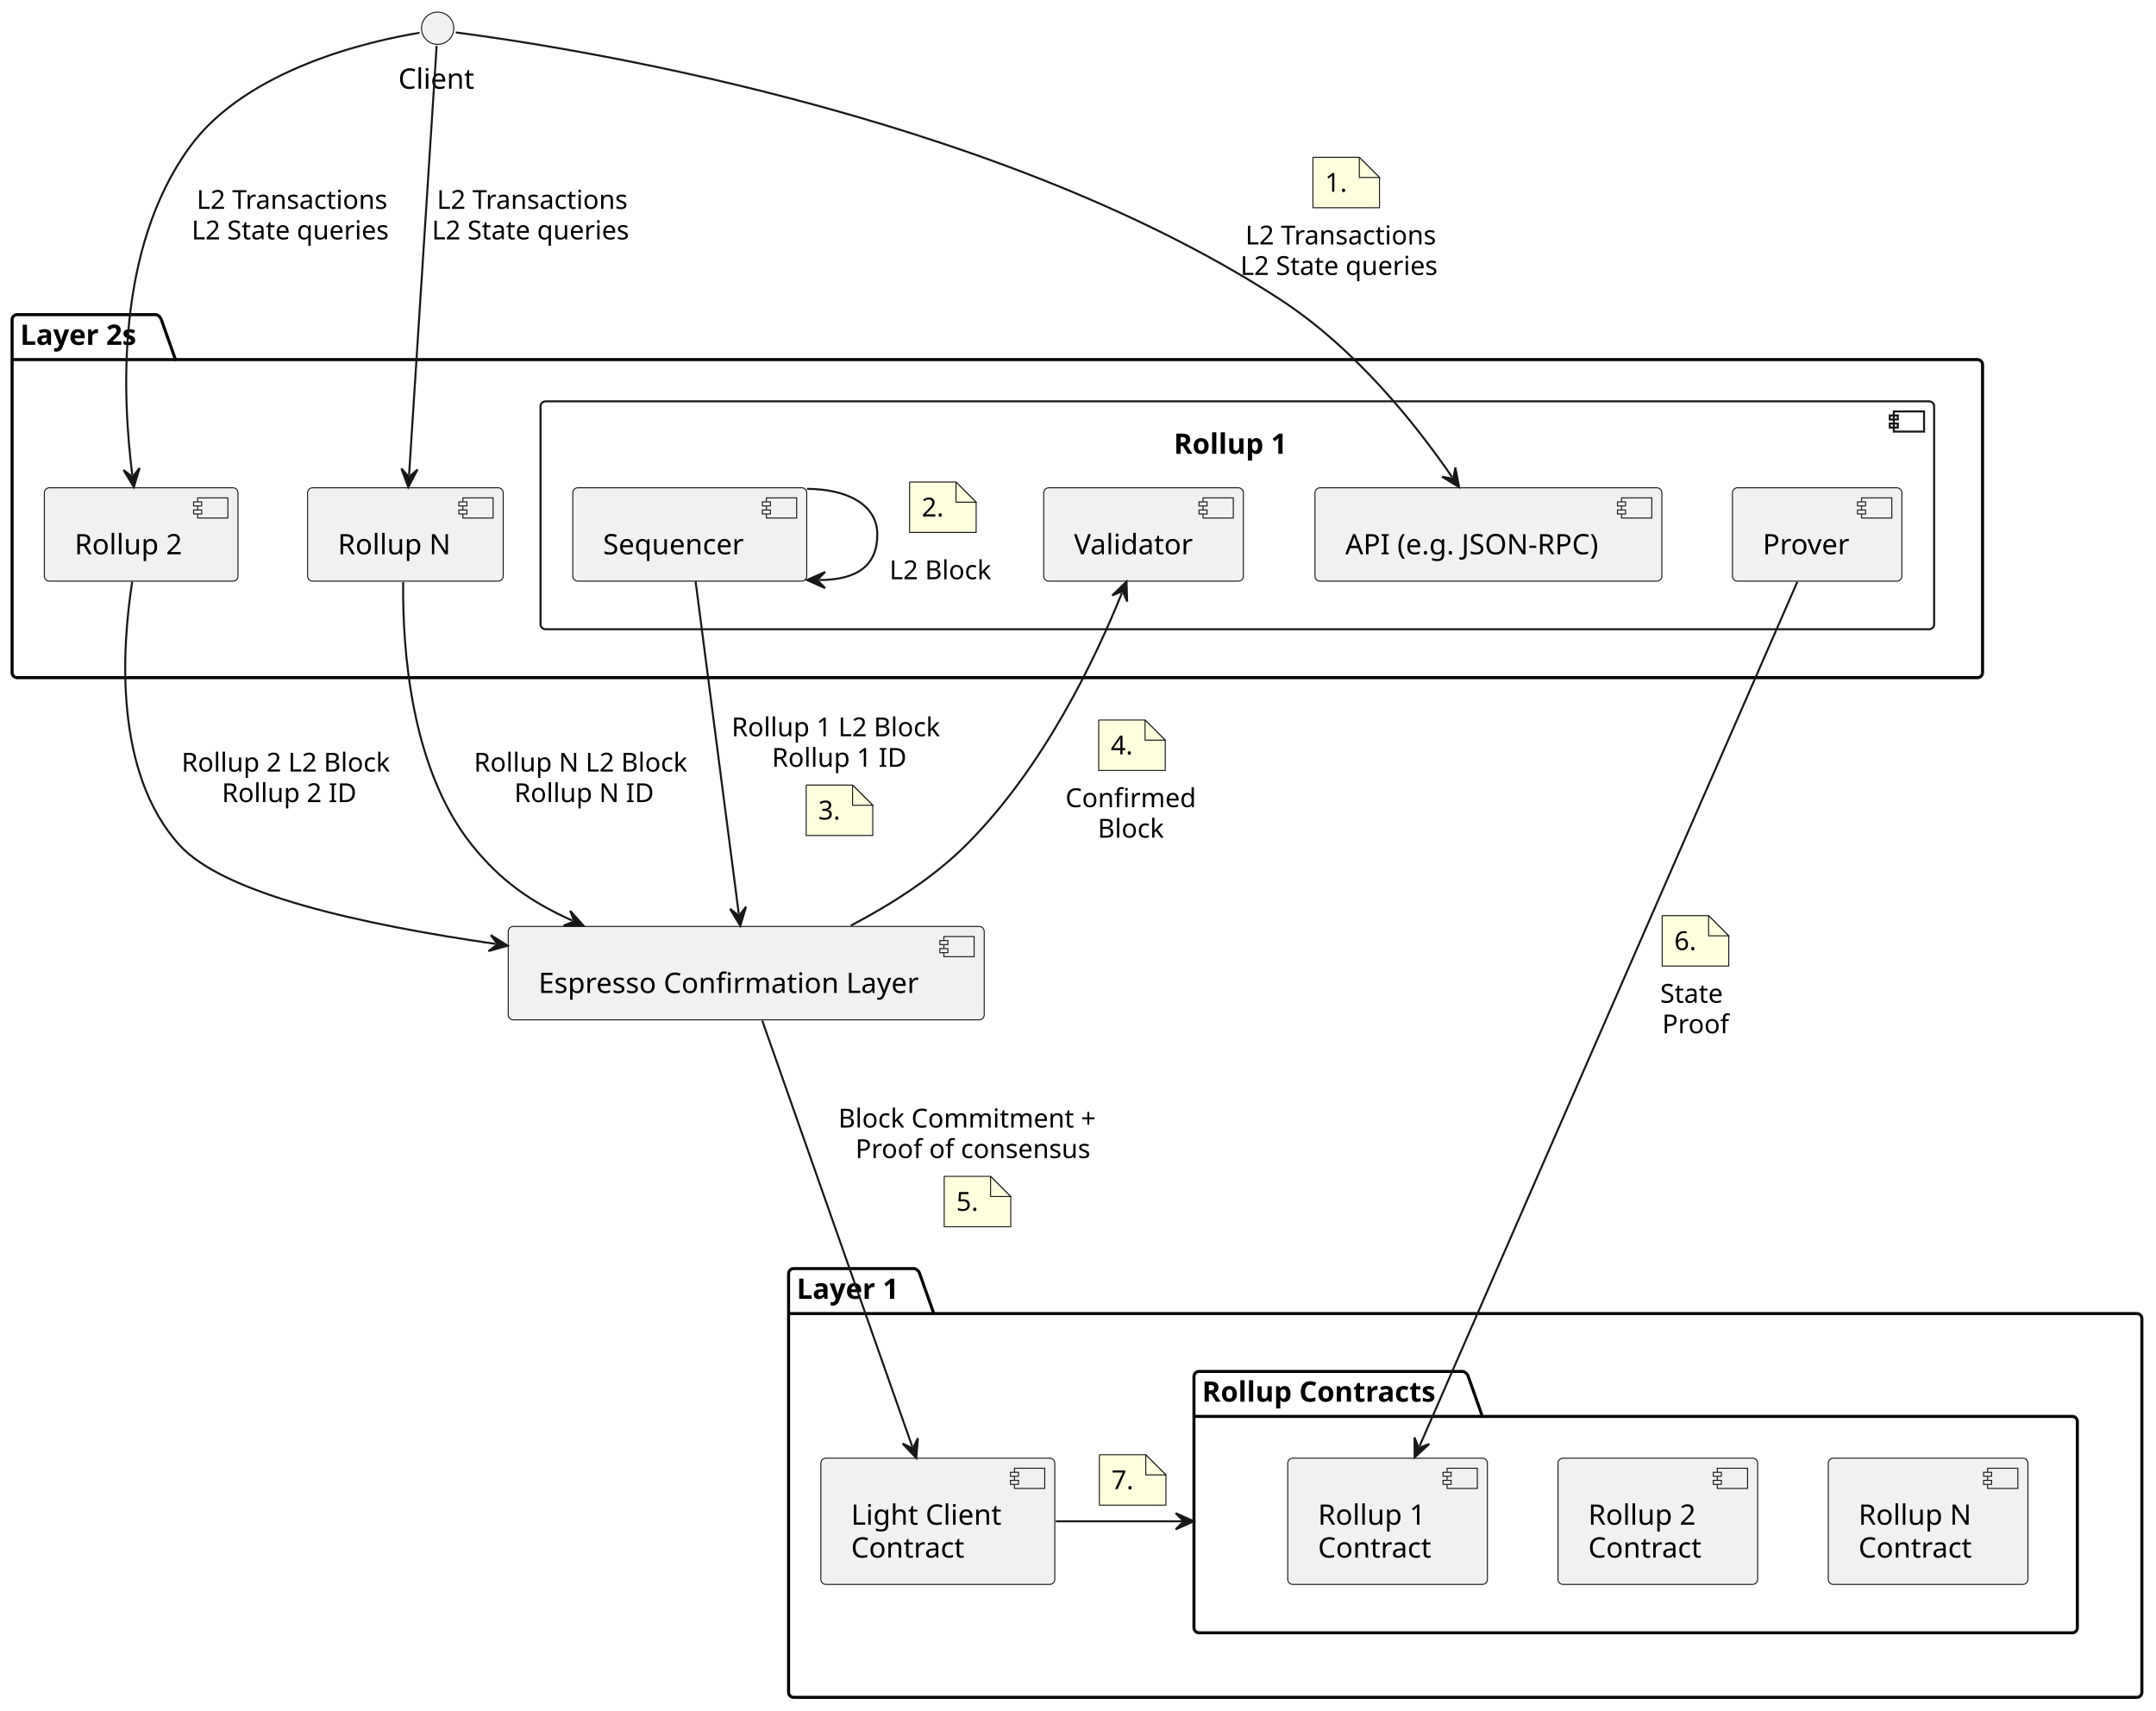
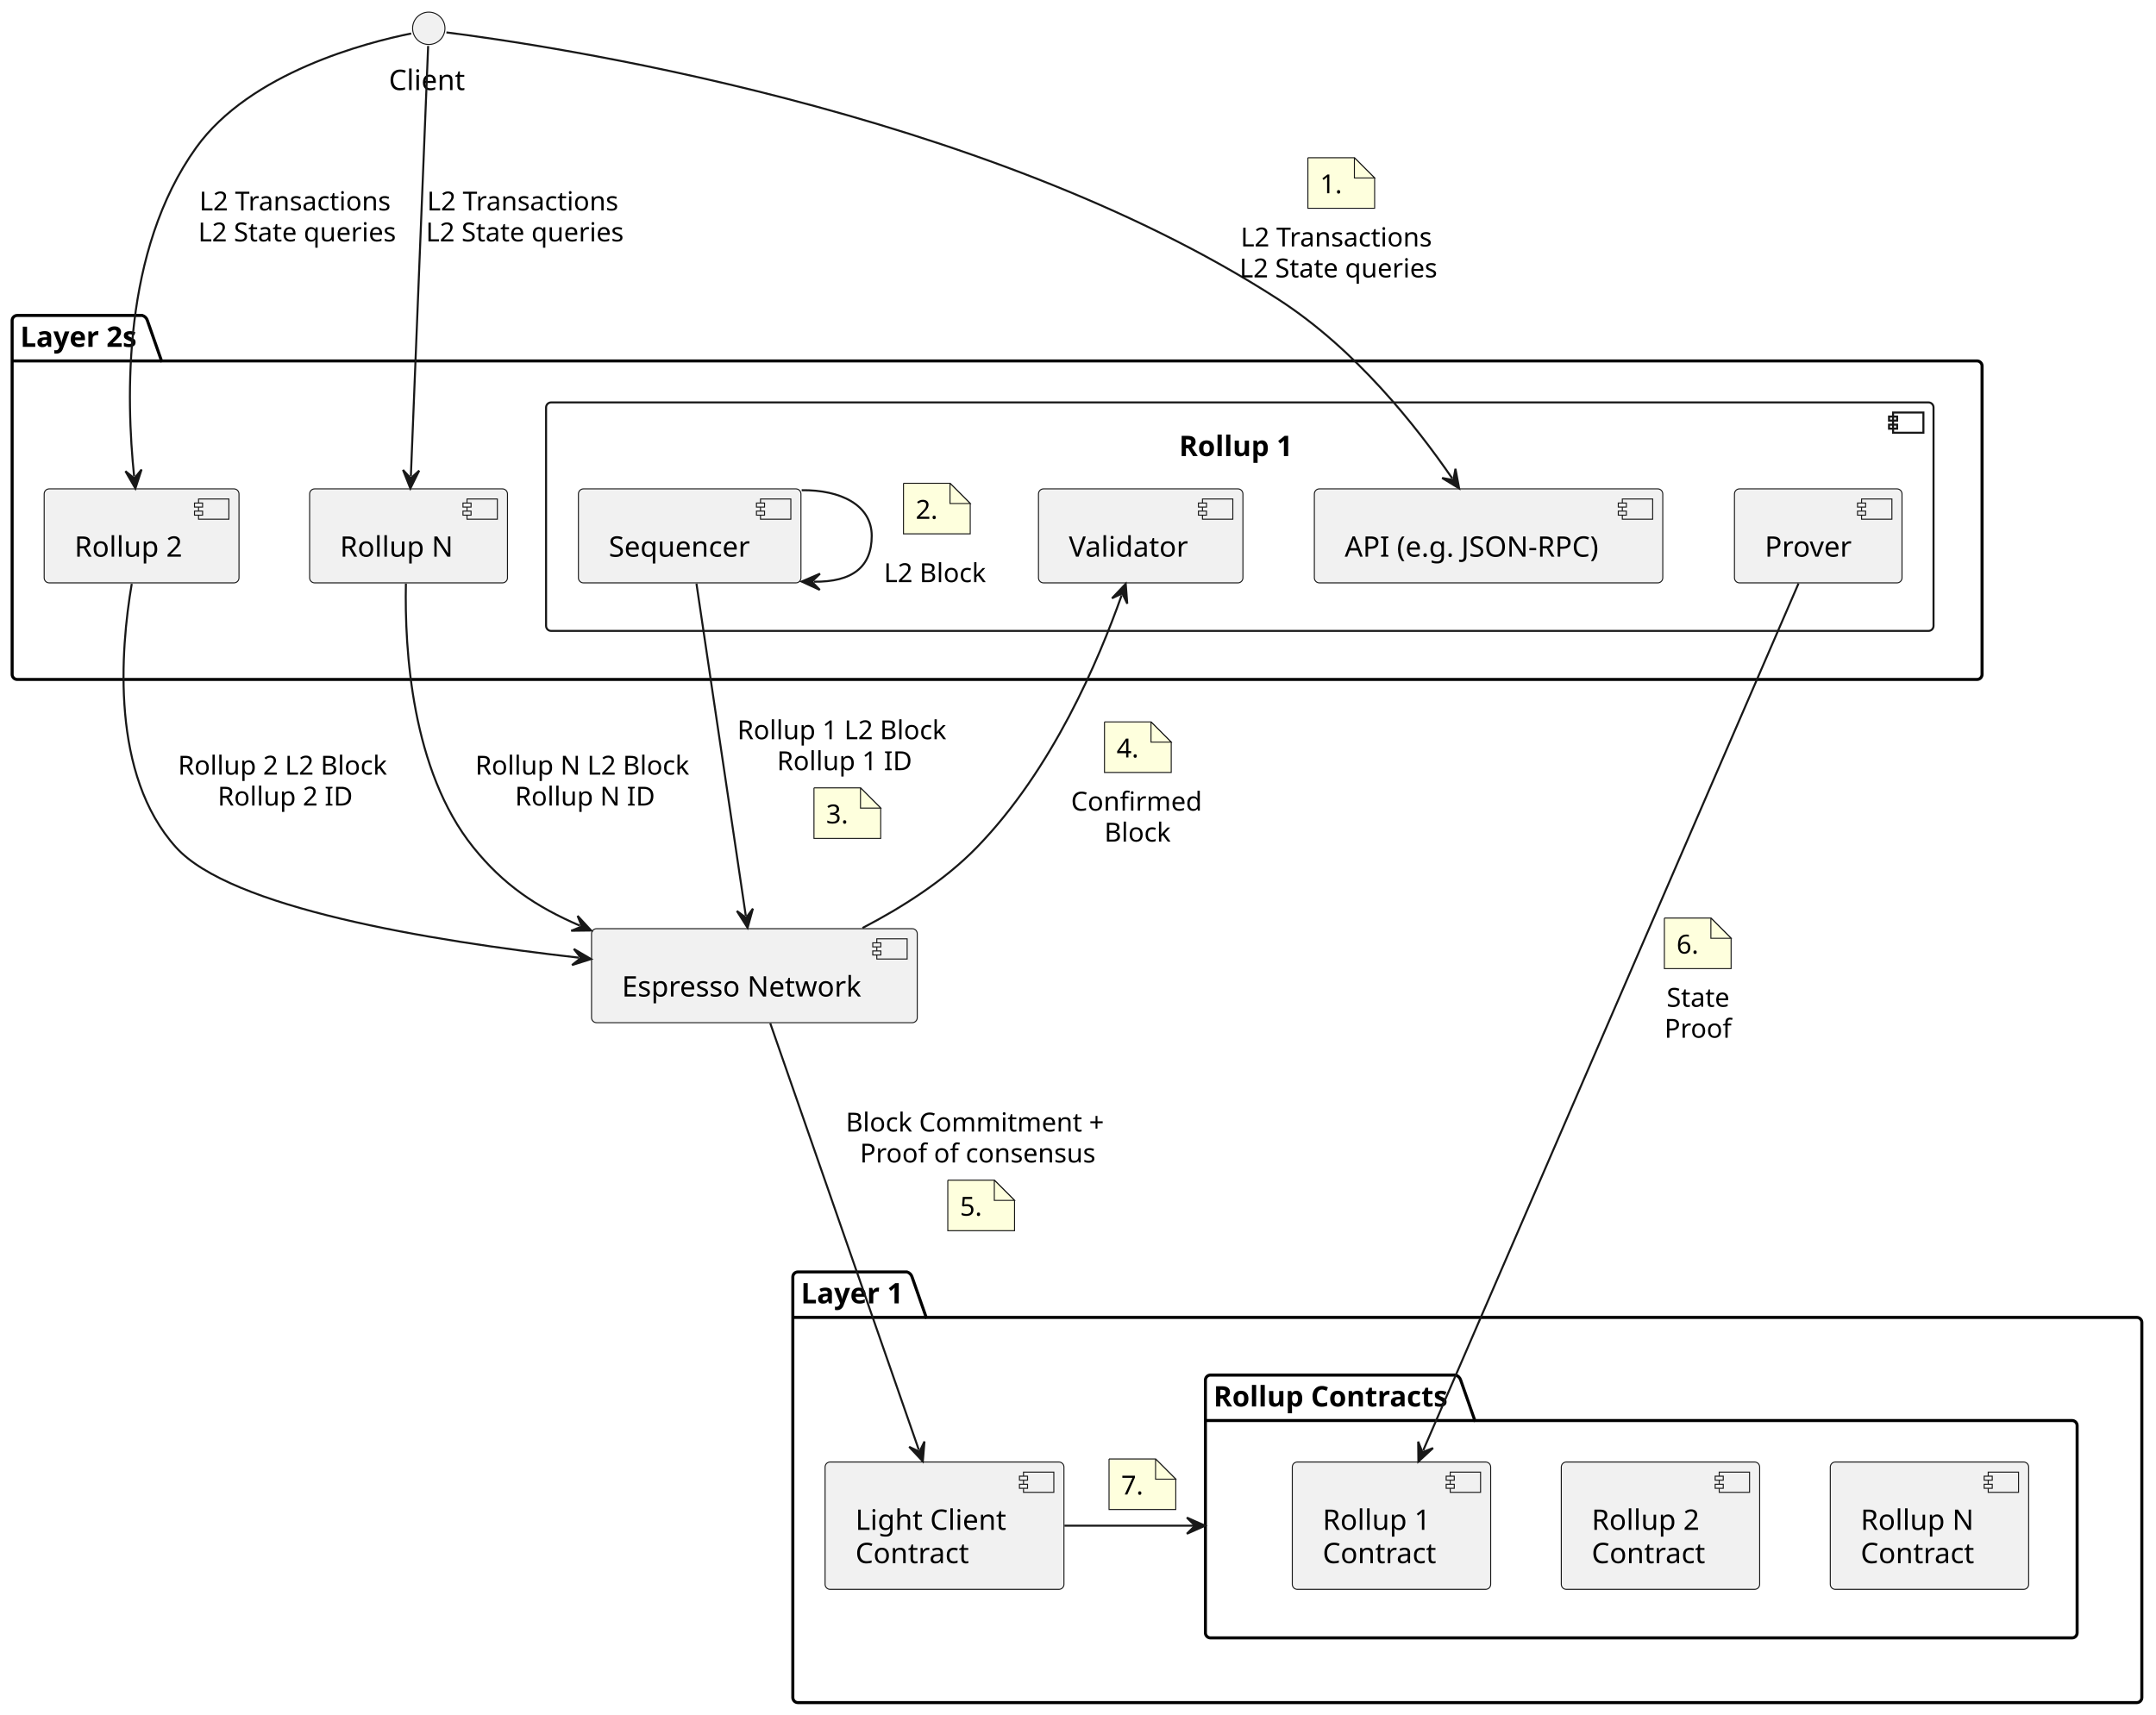
- <svg xmlns="http://www.w3.org/2000/svg" contentStyleType="text/css" height="848px" preserveAspectRatio="none" style="width:1069px;height:848px;background:#FFFFFF;" version="1.1" viewBox="0 0 1069 848" width="1069px" zoomAndPan="magnify">
+ <svg xmlns="http://www.w3.org/2000/svg" contentStyleType="text/css" data-diagram-type="DESCRIPTION" height="848px" preserveAspectRatio="none" style="width:1066px;height:848px;background:#FFFFFF;" version="1.1" viewBox="0 0 1066 848" width="1066px" zoomAndPan="magnify">
  <defs />
  <g>
-     <g id="cluster_L2">
-       <path d="M8.5,156 L77.5,156 A3.75,3.75 0 0 1 80,158.5 L87,178.297 L980.5,178.297 A2.5,2.5 0 0 1 983,180.797 L983,333.5 A2.5,2.5 0 0 1 980.5,336 L8.5,336 A2.5,2.5 0 0 1 6,333.5 L6,158.5 A2.5,2.5 0 0 1 8.5,156 " fill="none" style="stroke:#000000;stroke-width:1.5;" />
-       <line style="stroke:#000000;stroke-width:1.5;" x1="6" x2="87" y1="178.297" y2="178.297" />
-       <text fill="#000000" font-family="sans-serif" font-size="14" font-weight="bold" lengthAdjust="spacing" textLength="68" x="10" y="170.995">Layer 2s</text>
+     <g class="cluster" data-entity="L2" data-source-line="2" data-uid="ent0003" id="cluster_L2">
+       <path d="M8.5,156 L70.367,156 A3.75,3.75 0 0 1 72.867,158.5 L79.867,178.488 L977.5,178.488 A2.5,2.5 0 0 1 980,180.988 L980,333.5 A2.5,2.5 0 0 1 977.5,336 L8.5,336 A2.5,2.5 0 0 1 6,333.5 L6,158.5 A2.5,2.5 0 0 1 8.5,156" fill="none" style="stroke:#000000;stroke-width:1.5;" />
+       <line style="stroke:#000000;stroke-width:1.5;" x1="6" x2="79.867" y1="178.488" y2="178.488" />
+       <text fill="#000000" font-family="sans-serif" font-size="14" font-weight="bold" lengthAdjust="spacing" textLength="60.867" x="10" y="171.535">Layer 2s</text>
    </g>
-     <g id="cluster_L2_1">
-       <rect fill="none" height="113" rx="2.5" ry="2.5" style="stroke:#181818;stroke-width:1.0;" width="691" x="268" y="199" />
-       <rect fill="none" height="10" style="stroke:#181818;stroke-width:1.0;" width="15" x="939" y="204" />
-       <rect fill="none" height="2" style="stroke:#181818;stroke-width:1.0;" width="4" x="937" y="206" />
-       <rect fill="none" height="2" style="stroke:#181818;stroke-width:1.0;" width="4" x="937" y="210" />
-       <text fill="#000000" font-family="sans-serif" font-size="14" font-weight="bold" lengthAdjust="spacing" textLength="63" x="582" y="224.995">Rollup 1</text>
+     <g class="cluster" data-entity="L2_1" data-source-line="3" data-uid="ent0004" id="cluster_L2_1">
+       <rect fill="none" height="113" rx="2.5" ry="2.5" style="stroke:#181818;stroke-width:1;" width="686" x="270" y="199" />
+       <rect fill="none" height="10" style="stroke:#181818;stroke-width:1;" width="15" x="936" y="204" />
+       <rect fill="none" height="2" style="stroke:#181818;stroke-width:1;" width="4" x="934" y="206" />
+       <rect fill="none" height="2" style="stroke:#181818;stroke-width:1;" width="4" x="934" y="210" />
+       <text fill="#000000" font-family="sans-serif" font-size="14" font-weight="bold" lengthAdjust="spacing" textLength="60.026" x="582.987" y="225.535">Rollup 1</text>
    </g>
-     <g id="cluster_L1">
-       <path d="M393.5,629 L453.5,629 A3.75,3.75 0 0 1 456,631.5 L463,651.297 L1059.5,651.297 A2.5,2.5 0 0 1 1062,653.797 L1062,839.09 A2.5,2.5 0 0 1 1059.5,841.59 L393.5,841.59 A2.5,2.5 0 0 1 391,839.09 L391,631.5 A2.5,2.5 0 0 1 393.5,629 " fill="none" style="stroke:#000000;stroke-width:1.5;" />
-       <line style="stroke:#000000;stroke-width:1.5;" x1="391" x2="463" y1="651.297" y2="651.297" />
-       <text fill="#000000" font-family="sans-serif" font-size="14" font-weight="bold" lengthAdjust="spacing" textLength="59" x="395" y="643.995">Layer 1</text>
+     <g class="cluster" data-entity="L1" data-source-line="13" data-uid="ent0011" id="cluster_L1">
+       <path d="M394.5,629 L448.451,629 A3.75,3.75 0 0 1 450.951,631.5 L457.951,651.488 L1056.5,651.488 A2.5,2.5 0 0 1 1059,653.988 L1059,839.48 A2.5,2.5 0 0 1 1056.5,841.98 L394.5,841.98 A2.5,2.5 0 0 1 392,839.48 L392,631.5 A2.5,2.5 0 0 1 394.5,629" fill="none" style="stroke:#000000;stroke-width:1.5;" />
+       <line style="stroke:#000000;stroke-width:1.5;" x1="392" x2="457.951" y1="651.488" y2="651.488" />
+       <text fill="#000000" font-family="sans-serif" font-size="14" font-weight="bold" lengthAdjust="spacing" textLength="52.951" x="396" y="644.535">Layer 1</text>
    </g>
-     <g id="cluster_L2_L1">
-       <path d="M594.5,680 L725.5,680 A3.75,3.75 0 0 1 728,682.5 L735,702.297 L1027.5,702.297 A2.5,2.5 0 0 1 1030,704.797 L1030,807.09 A2.5,2.5 0 0 1 1027.5,809.59 L594.5,809.59 A2.5,2.5 0 0 1 592,807.09 L592,682.5 A2.5,2.5 0 0 1 594.5,680 " fill="none" style="stroke:#000000;stroke-width:1.5;" />
-       <line style="stroke:#000000;stroke-width:1.5;" x1="592" x2="735" y1="702.297" y2="702.297" />
-       <text fill="#000000" font-family="sans-serif" font-size="14" font-weight="bold" lengthAdjust="spacing" textLength="130" x="596" y="694.995">Rollup Contracts</text>
+     <g class="cluster" data-entity="L2_L1" data-source-line="15" data-uid="ent0013" id="cluster_L2_L1">
+       <path d="M598.5,680 L719.71,680 A3.75,3.75 0 0 1 722.21,682.5 L729.21,702.488 L1024.5,702.488 A2.5,2.5 0 0 1 1027,704.988 L1027,807.48 A2.5,2.5 0 0 1 1024.5,809.98 L598.5,809.98 A2.5,2.5 0 0 1 596,807.48 L596,682.5 A2.5,2.5 0 0 1 598.5,680" fill="none" style="stroke:#000000;stroke-width:1.5;" />
+       <line style="stroke:#000000;stroke-width:1.5;" x1="596" x2="729.21" y1="702.488" y2="702.488" />
+       <text fill="#000000" font-family="sans-serif" font-size="14" font-weight="bold" lengthAdjust="spacing" textLength="120.21" x="600" y="695.535">Rollup Contracts</text>
    </g>
-     <g id="elem_L2_2">
-       <rect fill="#F1F1F1" height="46.297" rx="2.5" ry="2.5" style="stroke:#181818;stroke-width:0.5;" width="96" x="22" y="241.85" />
-       <rect fill="#F1F1F1" height="10" style="stroke:#181818;stroke-width:0.5;" width="15" x="98" y="246.85" />
-       <rect fill="#F1F1F1" height="2" style="stroke:#181818;stroke-width:0.5;" width="4" x="96" y="248.85" />
-       <rect fill="#F1F1F1" height="2" style="stroke:#181818;stroke-width:0.5;" width="4" x="96" y="252.85" />
-       <text fill="#000000" font-family="sans-serif" font-size="14" lengthAdjust="spacing" textLength="56" x="37" y="274.845">Rollup 2</text>
+     <g class="entity" data-entity="L2_2" data-source-line="10" data-uid="ent0009" id="entity_L2_2">
+       <rect fill="#F1F1F1" height="46.488" rx="2.5" ry="2.5" style="stroke:#181818;stroke-width:0.5;" width="96.328" x="21.84" y="241.76" />
+       <rect fill="#F1F1F1" height="10" style="stroke:#181818;stroke-width:0.5;" width="15" x="98.168" y="246.76" />
+       <rect fill="#F1F1F1" height="2" style="stroke:#181818;stroke-width:0.5;" width="4" x="96.168" y="248.76" />
+       <rect fill="#F1F1F1" height="2" style="stroke:#181818;stroke-width:0.5;" width="4" x="96.168" y="252.76" />
+       <text fill="#000000" font-family="sans-serif" font-size="14" lengthAdjust="spacing" textLength="56.328" x="36.84" y="275.295">Rollup 2</text>
    </g>
-     <g id="elem_L2_N">
-       <rect fill="#F1F1F1" height="46.297" rx="2.5" ry="2.5" style="stroke:#181818;stroke-width:0.5;" width="97" x="152.5" y="241.85" />
-       <rect fill="#F1F1F1" height="10" style="stroke:#181818;stroke-width:0.5;" width="15" x="229.5" y="246.85" />
-       <rect fill="#F1F1F1" height="2" style="stroke:#181818;stroke-width:0.5;" width="4" x="227.5" y="248.85" />
-       <rect fill="#F1F1F1" height="2" style="stroke:#181818;stroke-width:0.5;" width="4" x="227.5" y="252.85" />
-       <text fill="#000000" font-family="sans-serif" font-size="14" lengthAdjust="spacing" textLength="57" x="167.5" y="274.845">Rollup N</text>
+     <g class="entity" data-entity="L2_N" data-source-line="11" data-uid="ent0010" id="entity_L2_N">
+       <rect fill="#F1F1F1" height="46.488" rx="2.5" ry="2.5" style="stroke:#181818;stroke-width:0.5;" width="97.818" x="153.09" y="241.76" />
+       <rect fill="#F1F1F1" height="10" style="stroke:#181818;stroke-width:0.5;" width="15" x="230.908" y="246.76" />
+       <rect fill="#F1F1F1" height="2" style="stroke:#181818;stroke-width:0.5;" width="4" x="228.908" y="248.76" />
+       <rect fill="#F1F1F1" height="2" style="stroke:#181818;stroke-width:0.5;" width="4" x="228.908" y="252.76" />
+       <text fill="#000000" font-family="sans-serif" font-size="14" lengthAdjust="spacing" textLength="57.818" x="168.09" y="275.295">Rollup N</text>
    </g>
-     <g id="elem_L2_1_RPC">
-       <rect fill="#F1F1F1" height="46.297" rx="2.5" ry="2.5" style="stroke:#181818;stroke-width:0.5;" width="172" x="652" y="241.85" />
-       <rect fill="#F1F1F1" height="10" style="stroke:#181818;stroke-width:0.5;" width="15" x="804" y="246.85" />
-       <rect fill="#F1F1F1" height="2" style="stroke:#181818;stroke-width:0.5;" width="4" x="802" y="248.85" />
-       <rect fill="#F1F1F1" height="2" style="stroke:#181818;stroke-width:0.5;" width="4" x="802" y="252.85" />
-       <text fill="#000000" font-family="sans-serif" font-size="14" lengthAdjust="spacing" textLength="132" x="667" y="274.845">API (e.g. JSON-RPC)</text>
+     <g class="entity" data-entity="L2_1_RPC" data-source-line="4" data-uid="ent0005" id="entity_L2_1_RPC">
+       <rect fill="#F1F1F1" height="46.488" rx="2.5" ry="2.5" style="stroke:#181818;stroke-width:0.5;" width="172.275" x="649.86" y="241.76" />
+       <rect fill="#F1F1F1" height="10" style="stroke:#181818;stroke-width:0.5;" width="15" x="802.135" y="246.76" />
+       <rect fill="#F1F1F1" height="2" style="stroke:#181818;stroke-width:0.5;" width="4" x="800.135" y="248.76" />
+       <rect fill="#F1F1F1" height="2" style="stroke:#181818;stroke-width:0.5;" width="4" x="800.135" y="252.76" />
+       <text fill="#000000" font-family="sans-serif" font-size="14" lengthAdjust="spacing" textLength="132.275" x="664.86" y="275.295">API (e.g. JSON-RPC)</text>
    </g>
-     <g id="elem_L2_Seq">
-       <rect fill="#F1F1F1" height="46.297" rx="2.5" ry="2.5" style="stroke:#181818;stroke-width:0.5;" width="116" x="284" y="241.85" />
-       <rect fill="#F1F1F1" height="10" style="stroke:#181818;stroke-width:0.5;" width="15" x="380" y="246.85" />
-       <rect fill="#F1F1F1" height="2" style="stroke:#181818;stroke-width:0.5;" width="4" x="378" y="248.85" />
-       <rect fill="#F1F1F1" height="2" style="stroke:#181818;stroke-width:0.5;" width="4" x="378" y="252.85" />
-       <text fill="#000000" font-family="sans-serif" font-size="14" lengthAdjust="spacing" textLength="76" x="299" y="274.845">Sequencer</text>
+     <g class="entity" data-entity="L2_Seq" data-source-line="5" data-uid="ent0006" id="entity_L2_Seq">
+       <rect fill="#F1F1F1" height="46.488" rx="2.5" ry="2.5" style="stroke:#181818;stroke-width:0.5;" width="110.027" x="285.99" y="241.76" />
+       <rect fill="#F1F1F1" height="10" style="stroke:#181818;stroke-width:0.5;" width="15" x="376.017" y="246.76" />
+       <rect fill="#F1F1F1" height="2" style="stroke:#181818;stroke-width:0.5;" width="4" x="374.017" y="248.76" />
+       <rect fill="#F1F1F1" height="2" style="stroke:#181818;stroke-width:0.5;" width="4" x="374.017" y="252.76" />
+       <text fill="#000000" font-family="sans-serif" font-size="14" lengthAdjust="spacing" textLength="70.027" x="300.99" y="275.295">Sequencer</text>
    </g>
-     <g id="elem_L2_1_Val">
-       <rect fill="#F1F1F1" height="46.297" rx="2.5" ry="2.5" style="stroke:#181818;stroke-width:0.5;" width="99" x="517.5" y="241.85" />
-       <rect fill="#F1F1F1" height="10" style="stroke:#181818;stroke-width:0.5;" width="15" x="596.5" y="246.85" />
-       <rect fill="#F1F1F1" height="2" style="stroke:#181818;stroke-width:0.5;" width="4" x="594.5" y="248.85" />
-       <rect fill="#F1F1F1" height="2" style="stroke:#181818;stroke-width:0.5;" width="4" x="594.5" y="252.85" />
-       <text fill="#000000" font-family="sans-serif" font-size="14" lengthAdjust="spacing" textLength="59" x="532.5" y="274.845">Validator</text>
+     <g class="entity" data-entity="L2_1_Val" data-source-line="6" data-uid="ent0007" id="entity_L2_1_Val">
+       <rect fill="#F1F1F1" height="46.488" rx="2.5" ry="2.5" style="stroke:#181818;stroke-width:0.5;" width="101.086" x="513.46" y="241.76" />
+       <rect fill="#F1F1F1" height="10" style="stroke:#181818;stroke-width:0.5;" width="15" x="594.546" y="246.76" />
+       <rect fill="#F1F1F1" height="2" style="stroke:#181818;stroke-width:0.5;" width="4" x="592.546" y="248.76" />
+       <rect fill="#F1F1F1" height="2" style="stroke:#181818;stroke-width:0.5;" width="4" x="592.546" y="252.76" />
+       <text fill="#000000" font-family="sans-serif" font-size="14" lengthAdjust="spacing" textLength="61.086" x="528.46" y="275.295">Validator</text>
    </g>
-     <g id="elem_L2_1_Prover">
-       <rect fill="#F1F1F1" height="46.297" rx="2.5" ry="2.5" style="stroke:#181818;stroke-width:0.5;" width="84" x="859" y="241.85" />
-       <rect fill="#F1F1F1" height="10" style="stroke:#181818;stroke-width:0.5;" width="15" x="923" y="246.85" />
-       <rect fill="#F1F1F1" height="2" style="stroke:#181818;stroke-width:0.5;" width="4" x="921" y="248.85" />
-       <rect fill="#F1F1F1" height="2" style="stroke:#181818;stroke-width:0.5;" width="4" x="921" y="252.85" />
-       <text fill="#000000" font-family="sans-serif" font-size="14" lengthAdjust="spacing" textLength="44" x="874" y="274.845">Prover</text>
+     <g class="entity" data-entity="L2_1_Prover" data-source-line="7" data-uid="ent0008" id="entity_L2_1_Prover">
+       <rect fill="#F1F1F1" height="46.488" rx="2.5" ry="2.5" style="stroke:#181818;stroke-width:0.5;" width="82.841" x="857.58" y="241.76" />
+       <rect fill="#F1F1F1" height="10" style="stroke:#181818;stroke-width:0.5;" width="15" x="920.421" y="246.76" />
+       <rect fill="#F1F1F1" height="2" style="stroke:#181818;stroke-width:0.5;" width="4" x="918.421" y="248.76" />
+       <rect fill="#F1F1F1" height="2" style="stroke:#181818;stroke-width:0.5;" width="4" x="918.421" y="252.76" />
+       <text fill="#000000" font-family="sans-serif" font-size="14" lengthAdjust="spacing" textLength="42.841" x="872.58" y="275.295">Prover</text>
    </g>
-     <g id="elem_LC">
-       <rect fill="#F1F1F1" height="62.594" rx="2.5" ry="2.5" style="stroke:#181818;stroke-width:0.5;" width="116" x="407" y="723" />
-       <rect fill="#F1F1F1" height="10" style="stroke:#181818;stroke-width:0.5;" width="15" x="503" y="728" />
-       <rect fill="#F1F1F1" height="2" style="stroke:#181818;stroke-width:0.5;" width="4" x="501" y="730" />
-       <rect fill="#F1F1F1" height="2" style="stroke:#181818;stroke-width:0.5;" width="4" x="501" y="734" />
-       <text fill="#000000" font-family="sans-serif" font-size="14" lengthAdjust="spacing" textLength="76" x="422" y="755.995">Light Client</text>
-       <text fill="#000000" font-family="sans-serif" font-size="14" lengthAdjust="spacing" textLength="59" x="422" y="772.292">Contract</text>
+     <g class="entity" data-entity="LC" data-source-line="14" data-uid="ent0012" id="entity_LC">
+       <rect fill="#F1F1F1" height="62.977" rx="2.5" ry="2.5" style="stroke:#181818;stroke-width:0.5;" width="118.101" x="407.95" y="723" />
+       <rect fill="#F1F1F1" height="10" style="stroke:#181818;stroke-width:0.5;" width="15" x="506.051" y="728" />
+       <rect fill="#F1F1F1" height="2" style="stroke:#181818;stroke-width:0.5;" width="4" x="504.051" y="730" />
+       <rect fill="#F1F1F1" height="2" style="stroke:#181818;stroke-width:0.5;" width="4" x="504.051" y="734" />
+       <text fill="#000000" font-family="sans-serif" font-size="14" lengthAdjust="spacing" textLength="78.101" x="422.95" y="756.535">Light Client</text>
+       <text fill="#000000" font-family="sans-serif" font-size="14" lengthAdjust="spacing" textLength="58.078" x="422.95" y="773.023">Contract</text>
    </g>
-     <g id="elem_L2_1_L1">
-       <rect fill="#F1F1F1" height="62.594" rx="2.5" ry="2.5" style="stroke:#181818;stroke-width:0.5;" width="99" x="638.5" y="723" />
-       <rect fill="#F1F1F1" height="10" style="stroke:#181818;stroke-width:0.5;" width="15" x="717.5" y="728" />
-       <rect fill="#F1F1F1" height="2" style="stroke:#181818;stroke-width:0.5;" width="4" x="715.5" y="730" />
-       <rect fill="#F1F1F1" height="2" style="stroke:#181818;stroke-width:0.5;" width="4" x="715.5" y="734" />
-       <text fill="#000000" font-family="sans-serif" font-size="14" lengthAdjust="spacing" textLength="56" x="653.5" y="755.995">Rollup 1</text>
-       <text fill="#000000" font-family="sans-serif" font-size="14" lengthAdjust="spacing" textLength="59" x="653.5" y="772.292">Contract</text>
+     <g class="entity" data-entity="L2_1_L1" data-source-line="16" data-uid="ent0014" id="entity_L2_1_L1">
+       <rect fill="#F1F1F1" height="62.977" rx="2.5" ry="2.5" style="stroke:#181818;stroke-width:0.5;" width="98.078" x="638.96" y="723" />
+       <rect fill="#F1F1F1" height="10" style="stroke:#181818;stroke-width:0.5;" width="15" x="717.038" y="728" />
+       <rect fill="#F1F1F1" height="2" style="stroke:#181818;stroke-width:0.5;" width="4" x="715.038" y="730" />
+       <rect fill="#F1F1F1" height="2" style="stroke:#181818;stroke-width:0.5;" width="4" x="715.038" y="734" />
+       <text fill="#000000" font-family="sans-serif" font-size="14" lengthAdjust="spacing" textLength="56.328" x="653.96" y="756.535">Rollup 1</text>
+       <text fill="#000000" font-family="sans-serif" font-size="14" lengthAdjust="spacing" textLength="58.078" x="653.96" y="773.023">Contract</text>
    </g>
-     <g id="elem_L2_2_L1">
-       <rect fill="#F1F1F1" height="62.594" rx="2.5" ry="2.5" style="stroke:#181818;stroke-width:0.5;" width="99" x="772.5" y="723" />
-       <rect fill="#F1F1F1" height="10" style="stroke:#181818;stroke-width:0.5;" width="15" x="851.5" y="728" />
-       <rect fill="#F1F1F1" height="2" style="stroke:#181818;stroke-width:0.5;" width="4" x="849.5" y="730" />
-       <rect fill="#F1F1F1" height="2" style="stroke:#181818;stroke-width:0.5;" width="4" x="849.5" y="734" />
-       <text fill="#000000" font-family="sans-serif" font-size="14" lengthAdjust="spacing" textLength="56" x="787.5" y="755.995">Rollup 2</text>
-       <text fill="#000000" font-family="sans-serif" font-size="14" lengthAdjust="spacing" textLength="59" x="787.5" y="772.292">Contract</text>
+     <g class="entity" data-entity="L2_2_L1" data-source-line="17" data-uid="ent0015" id="entity_L2_2_L1">
+       <rect fill="#F1F1F1" height="62.977" rx="2.5" ry="2.5" style="stroke:#181818;stroke-width:0.5;" width="98.078" x="771.96" y="723" />
+       <rect fill="#F1F1F1" height="10" style="stroke:#181818;stroke-width:0.5;" width="15" x="850.038" y="728" />
+       <rect fill="#F1F1F1" height="2" style="stroke:#181818;stroke-width:0.5;" width="4" x="848.038" y="730" />
+       <rect fill="#F1F1F1" height="2" style="stroke:#181818;stroke-width:0.5;" width="4" x="848.038" y="734" />
+       <text fill="#000000" font-family="sans-serif" font-size="14" lengthAdjust="spacing" textLength="56.328" x="786.96" y="756.535">Rollup 2</text>
+       <text fill="#000000" font-family="sans-serif" font-size="14" lengthAdjust="spacing" textLength="58.078" x="786.96" y="773.023">Contract</text>
    </g>
-     <g id="elem_L2_N_L1">
-       <rect fill="#F1F1F1" height="62.594" rx="2.5" ry="2.5" style="stroke:#181818;stroke-width:0.5;" width="99" x="906.5" y="723" />
-       <rect fill="#F1F1F1" height="10" style="stroke:#181818;stroke-width:0.5;" width="15" x="985.5" y="728" />
-       <rect fill="#F1F1F1" height="2" style="stroke:#181818;stroke-width:0.5;" width="4" x="983.5" y="730" />
-       <rect fill="#F1F1F1" height="2" style="stroke:#181818;stroke-width:0.5;" width="4" x="983.5" y="734" />
-       <text fill="#000000" font-family="sans-serif" font-size="14" lengthAdjust="spacing" textLength="57" x="921.5" y="755.995">Rollup N</text>
-       <text fill="#000000" font-family="sans-serif" font-size="14" lengthAdjust="spacing" textLength="59" x="921.5" y="772.292">Contract</text>
+     <g class="entity" data-entity="L2_N_L1" data-source-line="18" data-uid="ent0016" id="entity_L2_N_L1">
+       <rect fill="#F1F1F1" height="62.977" rx="2.5" ry="2.5" style="stroke:#181818;stroke-width:0.5;" width="98.078" x="904.96" y="723" />
+       <rect fill="#F1F1F1" height="10" style="stroke:#181818;stroke-width:0.5;" width="15" x="983.038" y="728" />
+       <rect fill="#F1F1F1" height="2" style="stroke:#181818;stroke-width:0.5;" width="4" x="981.038" y="730" />
+       <rect fill="#F1F1F1" height="2" style="stroke:#181818;stroke-width:0.5;" width="4" x="981.038" y="734" />
+       <text fill="#000000" font-family="sans-serif" font-size="14" lengthAdjust="spacing" textLength="57.818" x="919.96" y="756.535">Rollup N</text>
+       <text fill="#000000" font-family="sans-serif" font-size="14" lengthAdjust="spacing" textLength="58.078" x="919.96" y="773.023">Contract</text>
    </g>
-     <g id="elem_Esp">
-       <rect fill="#F1F1F1" height="46.297" rx="2.5" ry="2.5" style="stroke:#181818;stroke-width:0.5;" width="236" x="252" y="459.35" />
-       <rect fill="#F1F1F1" height="10" style="stroke:#181818;stroke-width:0.5;" width="15" x="468" y="464.35" />
-       <rect fill="#F1F1F1" height="2" style="stroke:#181818;stroke-width:0.5;" width="4" x="466" y="466.35" />
-       <rect fill="#F1F1F1" height="2" style="stroke:#181818;stroke-width:0.5;" width="4" x="466" y="470.35" />
-       <text fill="#000000" font-family="sans-serif" font-size="14" lengthAdjust="spacing" textLength="196" x="267" y="492.345">Espresso Confirmation Layer</text>
+     <g class="entity" data-entity="Esp" data-source-line="1" data-uid="ent0002" id="entity_Esp">
+       <rect fill="#F1F1F1" height="46.488" rx="2.5" ry="2.5" style="stroke:#181818;stroke-width:0.5;" width="161.044" x="292.48" y="459.26" />
+       <rect fill="#F1F1F1" height="10" style="stroke:#181818;stroke-width:0.5;" width="15" x="433.524" y="464.26" />
+       <rect fill="#F1F1F1" height="2" style="stroke:#181818;stroke-width:0.5;" width="4" x="431.524" y="466.26" />
+       <rect fill="#F1F1F1" height="2" style="stroke:#181818;stroke-width:0.5;" width="4" x="431.524" y="470.26" />
+       <text fill="#000000" font-family="sans-serif" font-size="14" lengthAdjust="spacing" textLength="121.044" x="307.48" y="492.795">Espresso Network</text>
    </g>
-     <g id="elem_Client">
-       <ellipse cx="217" cy="14" fill="#F1F1F1" rx="8" ry="8" style="stroke:#181818;stroke-width:0.5;" />
-       <text fill="#000000" font-family="sans-serif" font-size="14" lengthAdjust="spacing" textLength="39" x="197.5" y="43.995">Client</text>
+     <g class="entity" data-entity="Client" data-source-line="22" data-uid="ent0017" id="entity_Client">
+       <ellipse cx="212" cy="14" fill="#F1F1F1" rx="8" ry="8" style="stroke:#181818;stroke-width:0.5;" />
+       <text fill="#000000" font-family="sans-serif" font-size="14" lengthAdjust="spacing" textLength="39.505" x="192.248" y="44.535">Client</text>
    </g>
-     <g id="link_Client_L2_1_RPC">
-       <path d="M225.96,16.08 C272.36,22.05 488.86,54.08 634,148 C672.38,172.83 701.999,210.494 720.019,236.574 " fill="none" id="Client-to-L2_1_RPC" style="stroke:#181818;stroke-width:1.0;" />
-       <polygon fill="#181818" points="723.43,241.51,721.605,231.832,720.588,237.396,715.023,236.379,723.43,241.51" style="stroke:#181818;stroke-width:1.0;" />
-       <path d="M650.99,78 L650.99,103 L683.99,103 L683.99,88 L673.99,78 L650.99,78 " fill="#FEFFDD" style="stroke:#181818;stroke-width:0.5;" />
-       <path d="M673.99,78 L673.99,88 L683.99,88 L673.99,78 " fill="#FEFFDD" style="stroke:#181818;stroke-width:0.5;" />
-       <text fill="#000000" font-family="sans-serif" font-size="13" lengthAdjust="spacing" textLength="12" x="656.99" y="95.067">1.</text>
-       <text fill="#000000" font-family="sans-serif" font-size="13" lengthAdjust="spacing" textLength="100" x="617.49" y="121.2">L2 Transactions</text>
-       <text fill="#000000" font-family="sans-serif" font-size="13" lengthAdjust="spacing" textLength="105" x="614.99" y="136.333">L2 State queries</text>
+     <g class="link" data-entity-1="Client" data-entity-2="L2_1_RPC" data-source-line="22" data-uid="lnk18" id="link_Client_L2_1_RPC">
+       <path d="M220.72,16.03 C266.8,21.82 485.49,53.42 632,148 C670.4,172.8 700.022,210.472 718.032,236.572" fill="none" id="Client-to-L2_1_RPC" style="stroke:#181818;stroke-width:1;" />
+       <polygon fill="#181818" points="721.44,241.51,719.621,231.831,718.6,237.395,713.036,236.374,721.44,241.51" style="stroke:#181818;stroke-width:1;" />
+       <path d="M646.666,78 L646.666,103 L679.666,103 L679.666,88 L669.666,78 L646.666,78" fill="#FEFFDD" style="stroke:#181818;stroke-width:0.5;" />
+       <path d="M669.666,78 L669.666,88 L679.666,88 L669.666,78" fill="#FEFFDD" style="stroke:#181818;stroke-width:0.5;" />
+       <text fill="#000000" font-family="sans-serif" font-size="13" lengthAdjust="spacing" textLength="12.334" x="652.666" y="95.568">1.</text>
+       <text fill="#000000" font-family="sans-serif" font-size="13" lengthAdjust="spacing" textLength="99.817" x="613.424" y="121.879">L2 Transactions</text>
+       <text fill="#000000" font-family="sans-serif" font-size="13" lengthAdjust="spacing" textLength="100.966" x="612.85" y="137.19">L2 State queries</text>
    </g>
-     <g id="link_Client_L2_2">
-       <path d="M208.02,16.26 C184.8,20.06 122.56,33.63 94,73 C57.11,123.85 60.7,197.068 65.61,235.538 " fill="none" id="Client-to-L2_2" style="stroke:#181818;stroke-width:1.0;" />
-       <polygon fill="#181818" points="66.37,241.49,69.198,232.056,65.737,236.53,61.263,233.069,66.37,241.49" style="stroke:#181818;stroke-width:1.0;" />
-       <text fill="#000000" font-family="sans-serif" font-size="13" lengthAdjust="spacing" textLength="100" x="97.5" y="103.567">L2 Transactions</text>
-       <text fill="#000000" font-family="sans-serif" font-size="13" lengthAdjust="spacing" textLength="105" x="95" y="118.7">L2 State queries</text>
+     <g class="link" data-entity-1="Client" data-entity-2="L2_2" data-source-line="26" data-uid="lnk19" id="link_Client_L2_2">
+       <path d="M203.31,16.56 C181.39,20.97 123.71,35.75 97,73 C60.31,124.17 62.329,197.222 66.319,235.592" fill="none" id="Client-to-L2_2" style="stroke:#181818;stroke-width:1;" />
+       <polygon fill="#181818" points="66.94,241.56,69.988,232.195,66.423,236.587,62.031,233.022,66.94,241.56" style="stroke:#181818;stroke-width:1;" />
+       <text fill="#000000" font-family="sans-serif" font-size="13" lengthAdjust="spacing" textLength="99.817" x="98.575" y="104.068">L2 Transactions</text>
+       <text fill="#000000" font-family="sans-serif" font-size="13" lengthAdjust="spacing" textLength="100.966" x="98" y="119.379">L2 State queries</text>
    </g>
-     <g id="link_Client_L2_N">
-       <path d="M216.5,22.72 C214.36,56.05 206.255,182.242 202.825,235.552 " fill="none" id="Client-to-L2_N" style="stroke:#181818;stroke-width:1.0;" />
-       <polygon fill="#181818" points="202.44,241.54,207.01,232.815,202.761,236.55,199.026,232.302,202.44,241.54" style="stroke:#181818;stroke-width:1.0;" />
-       <text fill="#000000" font-family="sans-serif" font-size="13" lengthAdjust="spacing" textLength="100" x="216.63" y="103.567">L2 Transactions</text>
-       <text fill="#000000" font-family="sans-serif" font-size="13" lengthAdjust="spacing" textLength="105" x="214.13" y="118.7">L2 State queries</text>
+     <g class="link" data-entity-1="Client" data-entity-2="L2_N" data-source-line="27" data-uid="lnk20" id="link_Client_L2_N">
+       <path d="M211.69,22.73 C210.35,56.06 205.281,182.245 203.141,235.555" fill="none" id="Client-to-L2_N" style="stroke:#181818;stroke-width:1;" />
+       <polygon fill="#181818" points="202.9,241.55,207.258,232.718,203.101,236.554,199.264,232.397,202.9,241.55" style="stroke:#181818;stroke-width:1;" />
+       <text fill="#000000" font-family="sans-serif" font-size="13" lengthAdjust="spacing" textLength="99.817" x="211.155" y="104.068">L2 Transactions</text>
+       <text fill="#000000" font-family="sans-serif" font-size="13" lengthAdjust="spacing" textLength="100.966" x="210.58" y="119.379">L2 State queries</text>
    </g>
-     <g id="link_L2_Seq_L2_Seq">
-       <path d="M400.12,242.4 C419.5,242.4 435,249.93 435,265 C435,280.06 425.5,287.59 406.12,287.59 " fill="none" id="L2_Seq-to-L2_Seq" style="stroke:#181818;stroke-width:1.0;" />
-       <polygon fill="#181818" points="400.12,287.59,409.12,291.59,405.12,287.59,409.12,283.59,400.12,287.59" style="stroke:#181818;stroke-width:1.0;" />
-       <path d="M451,239 L451,264 L484,264 L484,249 L474,239 L451,239 " fill="#FEFFDD" style="stroke:#181818;stroke-width:0.5;" />
-       <path d="M474,239 L474,249 L484,249 L474,239 " fill="#FEFFDD" style="stroke:#181818;stroke-width:0.5;" />
-       <text fill="#000000" font-family="sans-serif" font-size="13" lengthAdjust="spacing" textLength="12" x="457" y="256.067">2.</text>
-       <text fill="#000000" font-family="sans-serif" font-size="13" lengthAdjust="spacing" textLength="53" x="441" y="287.2">L2 Block</text>
+     <g class="link" data-entity-1="L2_Seq" data-entity-2="L2_Seq" data-source-line="29" data-uid="lnk21" id="link_L2_Seq_L2_Seq">
+       <path d="M396.38,242.42 C415.54,242.18 431.01,249.71 431.01,265 C431.01,280.3 421.539,287.905 402.38,287.665" fill="none" id="L2_Seq-to-L2_Seq" style="stroke:#181818;stroke-width:1;" />
+       <polygon fill="#181818" points="396.38,287.59,405.329,291.702,401.38,287.653,405.429,283.703,396.38,287.59" style="stroke:#181818;stroke-width:1;" />
+       <path d="M446.715,239 L446.715,264 L479.715,264 L479.715,249 L469.715,239 L446.715,239" fill="#FEFFDD" style="stroke:#181818;stroke-width:0.5;" />
+       <path d="M469.715,239 L469.715,249 L479.715,249 L469.715,239" fill="#FEFFDD" style="stroke:#181818;stroke-width:0.5;" />
+       <text fill="#000000" font-family="sans-serif" font-size="13" lengthAdjust="spacing" textLength="12.334" x="452.715" y="256.568">2.</text>
+       <text fill="#000000" font-family="sans-serif" font-size="13" lengthAdjust="spacing" textLength="52.743" x="437.01" y="287.879">L2 Block</text>
    </g>
-     <g id="link_L2_Seq_Esp">
-       <path d="M344.89,288.25 C350.26,329.54 360.928,411.65 366.308,453.09 " fill="none" id="L2_Seq-to-Esp" style="stroke:#181818;stroke-width:1.0;" />
-       <polygon fill="#181818" points="367.08,459.04,369.888,449.6,366.436,454.082,361.955,450.63,367.08,459.04" style="stroke:#181818;stroke-width:1.0;" />
-       <text fill="#000000" font-family="sans-serif" font-size="13" lengthAdjust="spacing" textLength="107" x="362.73" y="365.067">Rollup 1 L2 Block</text>
-       <text fill="#000000" font-family="sans-serif" font-size="13" lengthAdjust="spacing" textLength="67" x="382.73" y="380.2">Rollup 1 ID</text>
-       <path d="M399.73,389.266 L399.73,414.266 L432.73,414.266 L432.73,399.266 L422.73,389.266 L399.73,389.266 " fill="#FEFFDD" style="stroke:#181818;stroke-width:0.5;" />
-       <path d="M422.73,389.266 L422.73,399.266 L432.73,399.266 L422.73,389.266 " fill="#FEFFDD" style="stroke:#181818;stroke-width:0.5;" />
-       <text fill="#000000" font-family="sans-serif" font-size="13" lengthAdjust="spacing" textLength="12" x="405.73" y="406.332">3.</text>
+     <g class="link" data-entity-1="L2_Seq" data-entity-2="Esp" data-source-line="34" data-uid="lnk22" id="link_L2_Seq_Esp">
+       <path d="M344.36,288.66 C350.51,330.05 362.598,411.495 368.748,452.895" fill="none" id="L2_Seq-to-Esp" style="stroke:#181818;stroke-width:1;" />
+       <polygon fill="#181818" points="369.63,458.83,372.264,449.34,368.895,453.884,364.351,450.515,369.63,458.83" style="stroke:#181818;stroke-width:1;" />
+       <text fill="#000000" font-family="sans-serif" font-size="13" lengthAdjust="spacing" textLength="109.161" x="364.54" y="365.568">Rollup 1 L2 Block</text>
+       <text fill="#000000" font-family="sans-serif" font-size="13" lengthAdjust="spacing" textLength="69.9" x="384.17" y="380.879">Rollup 1 ID</text>
+       <path d="M402.454,389.621 L402.454,414.621 L435.454,414.621 L435.454,399.621 L425.454,389.621 L402.454,389.621" fill="#FEFFDD" style="stroke:#181818;stroke-width:0.5;" />
+       <path d="M425.454,389.621 L425.454,399.621 L435.454,399.621 L425.454,389.621" fill="#FEFFDD" style="stroke:#181818;stroke-width:0.5;" />
+       <text fill="#000000" font-family="sans-serif" font-size="13" lengthAdjust="spacing" textLength="12.334" x="408.454" y="407.19">3.</text>
    </g>
-     <g id="link_L2_2_Esp">
-       <path d="M65.55,288.47 C60.41,321.51 56.41,383.15 89,419 C111.19,443.4 179.262,458.4 245.762,468.03 " fill="none" id="L2_2-to-Esp" style="stroke:#181818;stroke-width:1.0;" />
-       <polygon fill="#181818" points="251.7,468.89,243.366,463.641,246.752,468.173,242.22,471.559,251.7,468.89" style="stroke:#181818;stroke-width:1.0;" />
-       <text fill="#000000" font-family="sans-serif" font-size="13" lengthAdjust="spacing" textLength="107" x="90" y="382.567">Rollup 2 L2 Block</text>
-       <text fill="#000000" font-family="sans-serif" font-size="13" lengthAdjust="spacing" textLength="67" x="110" y="397.7">Rollup 2 ID</text>
+     <g class="link" data-entity-1="L2_2" data-entity-2="Esp" data-source-line="39" data-uid="lnk23" id="link_L2_2_Esp">
+       <path d="M65.14,288.72 C59.51,321.8 54.72,383.16 87,419 C114,448.98 211.528,465.134 286.268,473.604" fill="none" id="L2_2-to-Esp" style="stroke:#181818;stroke-width:1;" />
+       <polygon fill="#181818" points="292.23,474.28,283.738,469.292,287.262,473.717,282.837,477.241,292.23,474.28" style="stroke:#181818;stroke-width:1;" />
+       <text fill="#000000" font-family="sans-serif" font-size="13" lengthAdjust="spacing" textLength="109.161" x="88" y="383.068">Rollup 2 L2 Block</text>
+       <text fill="#000000" font-family="sans-serif" font-size="13" lengthAdjust="spacing" textLength="69.9" x="107.63" y="398.379">Rollup 2 ID</text>
    </g>
-     <g id="link_L2_N_Esp">
-       <path d="M199.9,288.63 C199.53,321.04 203.47,380.95 234,419 C248.23,436.73 263.15,447.175 283.83,456.495 " fill="none" id="L2_N-to-Esp" style="stroke:#181818;stroke-width:1.0;" />
-       <polygon fill="#181818" points="289.3,458.96,282.738,451.615,284.741,456.906,279.451,458.909,289.3,458.96" style="stroke:#181818;stroke-width:1.0;" />
-       <text fill="#000000" font-family="sans-serif" font-size="13" lengthAdjust="spacing" textLength="109" x="235" y="382.567">Rollup N L2 Block</text>
-       <text fill="#000000" font-family="sans-serif" font-size="13" lengthAdjust="spacing" textLength="69" x="255" y="397.7">Rollup N ID</text>
+     <g class="link" data-entity-1="L2_N" data-entity-2="Esp" data-source-line="40" data-uid="lnk24" id="link_L2_N_Esp">
+       <path d="M200.69,288.66 C200.02,321.09 203.48,381.04 234,419 C248.92,437.56 265.019,448.428 286.769,457.788" fill="none" id="L2_N-to-Esp" style="stroke:#181818;stroke-width:1;" />
+       <polygon fill="#181818" points="292.28,460.16,285.594,452.928,287.687,458.183,282.432,460.277,292.28,460.16" style="stroke:#181818;stroke-width:1;" />
+       <text fill="#000000" font-family="sans-serif" font-size="13" lengthAdjust="spacing" textLength="110.544" x="235" y="383.068">Rollup N L2 Block</text>
+       <text fill="#000000" font-family="sans-serif" font-size="13" lengthAdjust="spacing" textLength="71.284" x="254.63" y="398.379">Rollup N ID</text>
    </g>
-     <g id="link_L2_1_Val_Esp">
-       <path d="M556.296,293.97 C543.266,326.11 517.92,380.13 479,419 C462.72,435.26 441.34,448.73 421.84,458.95 " fill="none" id="L2_1_Val-backto-Esp" style="stroke:#181818;stroke-width:1.0;" />
-       <polygon fill="#181818" points="558.55,288.41,551.462,295.248,556.671,293.044,558.875,298.253,558.55,288.41" style="stroke:#181818;stroke-width:1.0;" />
-       <path d="M544.76,357 L544.76,382 L577.76,382 L577.76,367 L567.76,357 L544.76,357 " fill="#FEFFDD" style="stroke:#181818;stroke-width:0.5;" />
-       <path d="M567.76,357 L567.76,367 L577.76,367 L567.76,357 " fill="#FEFFDD" style="stroke:#181818;stroke-width:0.5;" />
-       <text fill="#000000" font-family="sans-serif" font-size="13" lengthAdjust="spacing" textLength="12" x="550.76" y="374.067">4.</text>
-       <text fill="#000000" font-family="sans-serif" font-size="13" lengthAdjust="spacing" textLength="66" x="528.26" y="400.2">Confirmed</text>
-       <text fill="#000000" font-family="sans-serif" font-size="13" lengthAdjust="spacing" textLength="34" x="544.26" y="415.332">Block</text>
+     <g class="link" data-entity-1="L2_1_Val" data-entity-2="Esp" data-source-line="42" data-uid="lnk26" id="link_L2_1_Val_Esp">
+       <path d="M554.583,294.374 C543.133,326.634 520.47,380.4 483,419 C467.09,435.39 445.95,448.78 426.46,458.9" fill="none" id="L2_1_Val-backto-Esp" style="stroke:#181818;stroke-width:1;" />
+       <polygon fill="#181818" points="556.59,288.72,549.81,295.864,554.918,293.432,557.349,298.539,556.59,288.72" style="stroke:#181818;stroke-width:1;" />
+       <path d="M546.096,357 L546.096,382 L579.096,382 L579.096,367 L569.096,357 L546.096,357" fill="#FEFFDD" style="stroke:#181818;stroke-width:0.5;" />
+       <path d="M569.096,357 L569.096,367 L579.096,367 L569.096,357" fill="#FEFFDD" style="stroke:#181818;stroke-width:0.5;" />
+       <text fill="#000000" font-family="sans-serif" font-size="13" lengthAdjust="spacing" textLength="12.334" x="552.096" y="374.568">4.</text>
+       <text fill="#000000" font-family="sans-serif" font-size="13" lengthAdjust="spacing" textLength="66.466" x="529.53" y="400.879">Confirmed</text>
+       <text fill="#000000" font-family="sans-serif" font-size="13" lengthAdjust="spacing" textLength="33.477" x="546.024" y="416.19">Block</text>
    </g>
-     <g id="link_Esp_LC">
-       <path d="M377.94,506.03 C394.97,554.41 433.057,662.581 452.317,717.261 " fill="none" id="Esp-to-LC" style="stroke:#181818;stroke-width:1.0;" />
-       <polygon fill="#181818" points="454.31,722.92,455.093,713.102,452.649,718.204,447.547,715.76,454.31,722.92" style="stroke:#181818;stroke-width:1.0;" />
-       <text fill="#000000" font-family="sans-serif" font-size="13" lengthAdjust="spacing" textLength="138" x="415.65" y="559.067">Block Commitment +</text>
-       <text fill="#000000" font-family="sans-serif" font-size="13" lengthAdjust="spacing" textLength="121" x="424.15" y="574.2">Proof of consensus</text>
-       <path d="M468.15,583.266 L468.15,608.266 L501.15,608.266 L501.15,593.266 L491.15,583.266 L468.15,583.266 " fill="#FEFFDD" style="stroke:#181818;stroke-width:0.5;" />
-       <path d="M491.15,583.266 L491.15,593.266 L501.15,593.266 L491.15,583.266 " fill="#FEFFDD" style="stroke:#181818;stroke-width:0.5;" />
-       <text fill="#000000" font-family="sans-serif" font-size="13" lengthAdjust="spacing" textLength="12" x="474.15" y="600.332">5.</text>
+     <g class="link" data-entity-1="Esp" data-entity-2="LC" data-source-line="47" data-uid="lnk27" id="link_Esp_LC">
+       <path d="M380.85,506.06 C397.66,554.34 435.187,662.114 454.297,717.004" fill="none" id="Esp-to-LC" style="stroke:#181818;stroke-width:1;" />
+       <polygon fill="#181818" points="456.27,722.67,457.089,712.855,454.626,717.948,449.533,715.486,456.27,722.67" style="stroke:#181818;stroke-width:1;" />
+       <text fill="#000000" font-family="sans-serif" font-size="13" lengthAdjust="spacing" textLength="134.221" x="418.18" y="559.568">Block Commitment +</text>
+       <text fill="#000000" font-family="sans-serif" font-size="13" lengthAdjust="spacing" textLength="120.218" x="425.182" y="574.879">Proof of consensus</text>
+       <path d="M468.624,583.621 L468.624,608.621 L501.624,608.621 L501.624,593.621 L491.624,583.621 L468.624,583.621" fill="#FEFFDD" style="stroke:#181818;stroke-width:0.5;" />
+       <path d="M491.624,583.621 L491.624,593.621 L501.624,593.621 L491.624,583.621" fill="#FEFFDD" style="stroke:#181818;stroke-width:0.5;" />
+       <text fill="#000000" font-family="sans-serif" font-size="13" lengthAdjust="spacing" textLength="12.334" x="474.624" y="601.189">5.</text>
    </g>
-     <g id="link_L2_1_Prover_L2_1_L1">
-       <path d="M891.15,288.52 C856.63,367.51 743.414,626.533 703.824,717.082 " fill="none" id="L2_1_Prover-to-L2_1_L1" style="stroke:#181818;stroke-width:1.0;" />
-       <polygon fill="#181818" points="701.42,722.58,708.69,715.936,703.423,717.999,701.36,712.731,701.42,722.58" style="stroke:#181818;stroke-width:1.0;" />
-       <path d="M824.15,454 L824.15,479 L857.15,479 L857.15,464 L847.15,454 L824.15,454 " fill="#FEFFDD" style="stroke:#181818;stroke-width:0.5;" />
-       <path d="M847.15,454 L847.15,464 L857.15,464 L847.15,454 " fill="#FEFFDD" style="stroke:#181818;stroke-width:0.5;" />
-       <text fill="#000000" font-family="sans-serif" font-size="13" lengthAdjust="spacing" textLength="12" x="830.15" y="471.067">6.</text>
-       <text fill="#000000" font-family="sans-serif" font-size="13" lengthAdjust="spacing" textLength="35" x="823.15" y="497.2">State</text>
-       <text fill="#000000" font-family="sans-serif" font-size="13" lengthAdjust="spacing" textLength="33" x="824.15" y="512.332">Proof</text>
+     <g class="link" data-entity-1="L2_1_Prover" data-entity-2="L2_1_L1" data-source-line="52" data-uid="lnk28" id="link_L2_1_Prover_L2_1_L1">
+       <path d="M889.25,288.54 C855.04,367.56 742.893,626.674 703.683,717.264" fill="none" id="L2_1_Prover-to-L2_1_L1" style="stroke:#181818;stroke-width:1;" />
+       <polygon fill="#181818" points="701.3,722.77,708.546,716.099,703.286,718.181,701.204,712.922,701.3,722.77" style="stroke:#181818;stroke-width:1;" />
+       <path d="M822.92,454 L822.92,479 L855.92,479 L855.92,464 L845.92,454 L822.92,454" fill="#FEFFDD" style="stroke:#181818;stroke-width:0.5;" />
+       <path d="M845.92,454 L845.92,464 L855.92,464 L845.92,454" fill="#FEFFDD" style="stroke:#181818;stroke-width:0.5;" />
+       <text fill="#000000" font-family="sans-serif" font-size="13" lengthAdjust="spacing" textLength="12.334" x="828.92" y="471.568">6.</text>
+       <text fill="#000000" font-family="sans-serif" font-size="13" lengthAdjust="spacing" textLength="31.148" x="824.013" y="497.879">State</text>
+       <text fill="#000000" font-family="sans-serif" font-size="13" lengthAdjust="spacing" textLength="33.255" x="822.959" y="513.189">Proof</text>
    </g>
-     <g id="link_LC_L2_L1">
-       <path d="M523.5,754.29 C539.645,754.29 556.548,754.29 570.515,754.29 C577.499,754.29 583.749,754.29 588.803,754.29 C589.435,754.29 590.048,754.29 590.642,754.29 C590.939,754.29 591.231,754.29 591.518,754.29 C591.661,754.29 585.803,754.29 585.944,754.29 " fill="none" id="LC-to-L2_L1" style="stroke:#181818;stroke-width:1.0;" />
-       <polygon fill="#181818" points="591.944,754.29,582.944,750.29,586.944,754.29,582.944,758.29,591.944,754.29" style="stroke:#181818;stroke-width:1.0;" />
-       <path d="M545.1,721.29 L545.1,746.29 L578.1,746.29 L578.1,731.29 L568.1,721.29 L545.1,721.29 " fill="#FEFFDD" style="stroke:#181818;stroke-width:0.5;" />
-       <path d="M568.1,721.29 L568.1,731.29 L578.1,731.29 L568.1,721.29 " fill="#FEFFDD" style="stroke:#181818;stroke-width:0.5;" />
-       <text fill="#000000" font-family="sans-serif" font-size="13" lengthAdjust="spacing" textLength="12" x="551.1" y="738.357">7.</text>
+     <g class="link" data-entity-1="LC" data-entity-2="L2_L1" data-source-line="57" data-uid="lnk29" id="link_LC_L2_L1">
+       <path d="M526.29,754.49 C543.36,754.49 561.205,754.49 575.484,754.49 C582.623,754.49 588.871,754.49 593.684,754.49 C594.286,754.49 594.865,754.49 595.421,754.49 C595.56,754.49 589.698,754.49 589.834,754.49" fill="none" id="LC-to-L2_L1" style="stroke:#181818;stroke-width:1;" />
+       <polygon fill="#181818" points="595.834,754.49,586.834,750.49,590.834,754.49,586.834,758.49,595.834,754.49" style="stroke:#181818;stroke-width:1;" />
+       <path d="M548.35,721.49 L548.35,746.49 L581.35,746.49 L581.35,731.49 L571.35,721.49 L548.35,721.49" fill="#FEFFDD" style="stroke:#181818;stroke-width:0.5;" />
+       <path d="M571.35,721.49 L571.35,731.49 L581.35,731.49 L571.35,721.49" fill="#FEFFDD" style="stroke:#181818;stroke-width:0.5;" />
+       <text fill="#000000" font-family="sans-serif" font-size="13" lengthAdjust="spacing" textLength="12.334" x="554.35" y="739.058">7.</text>
    </g>
  </g>
</svg>
